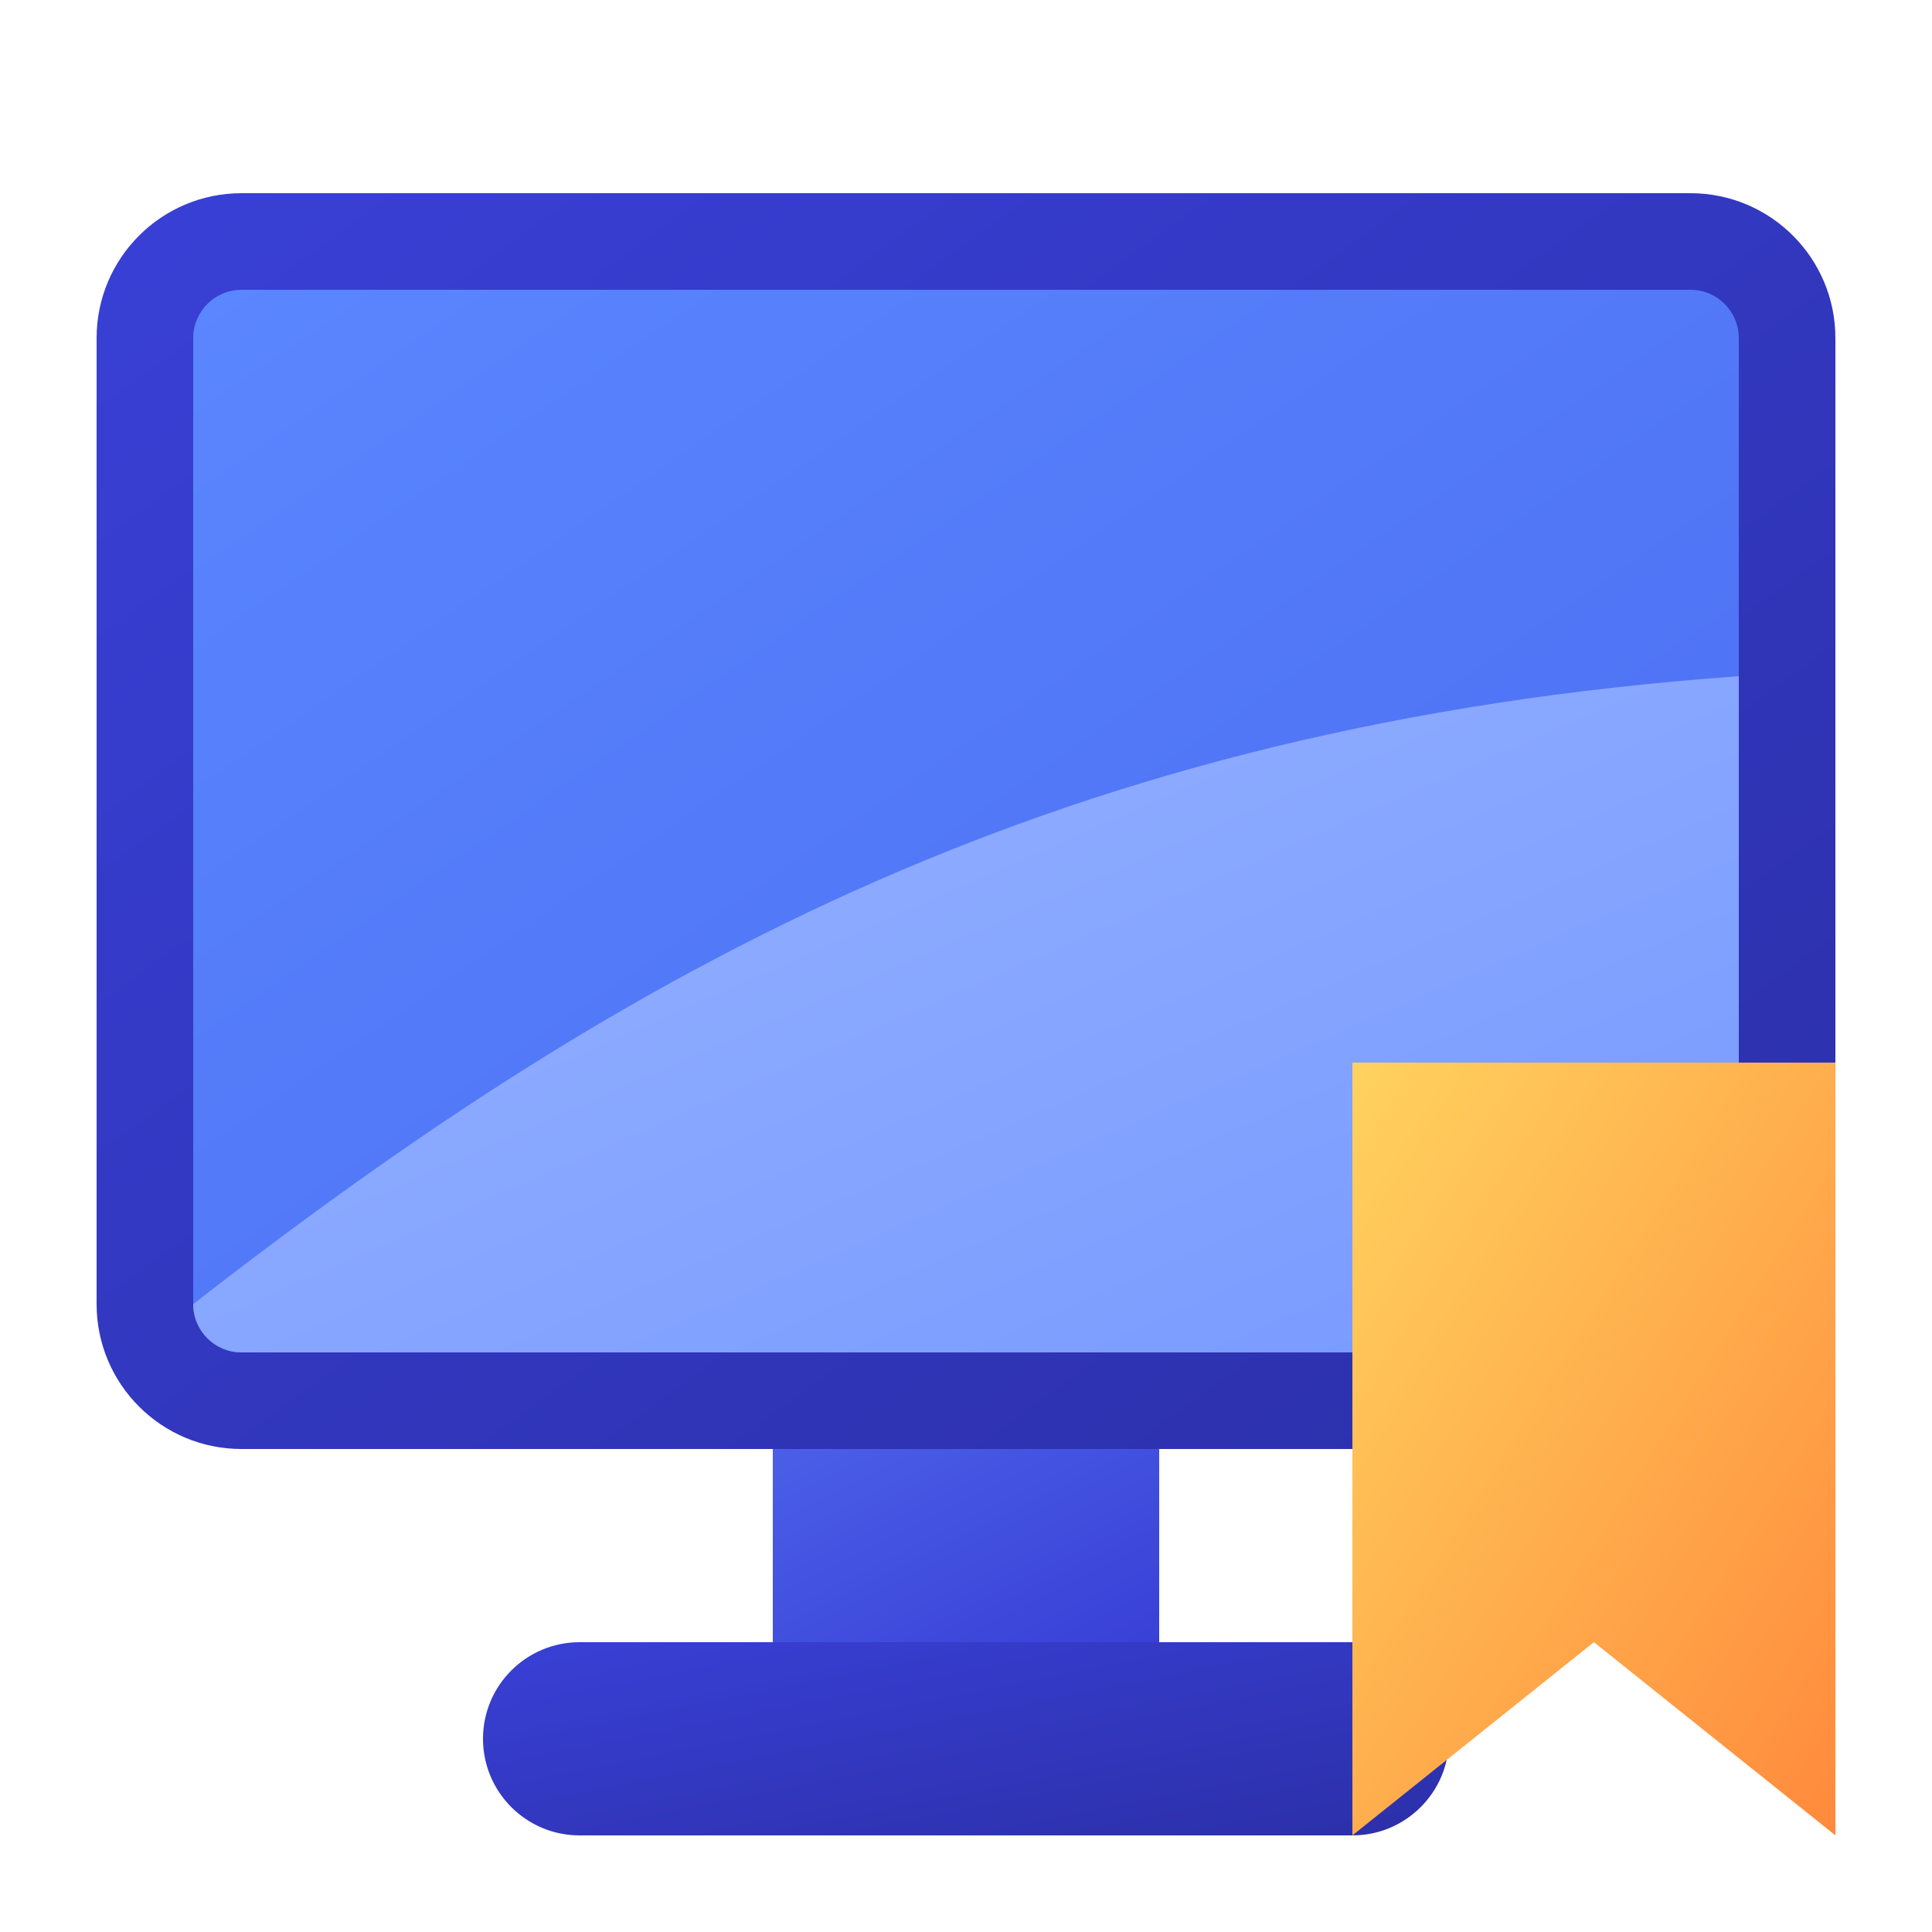
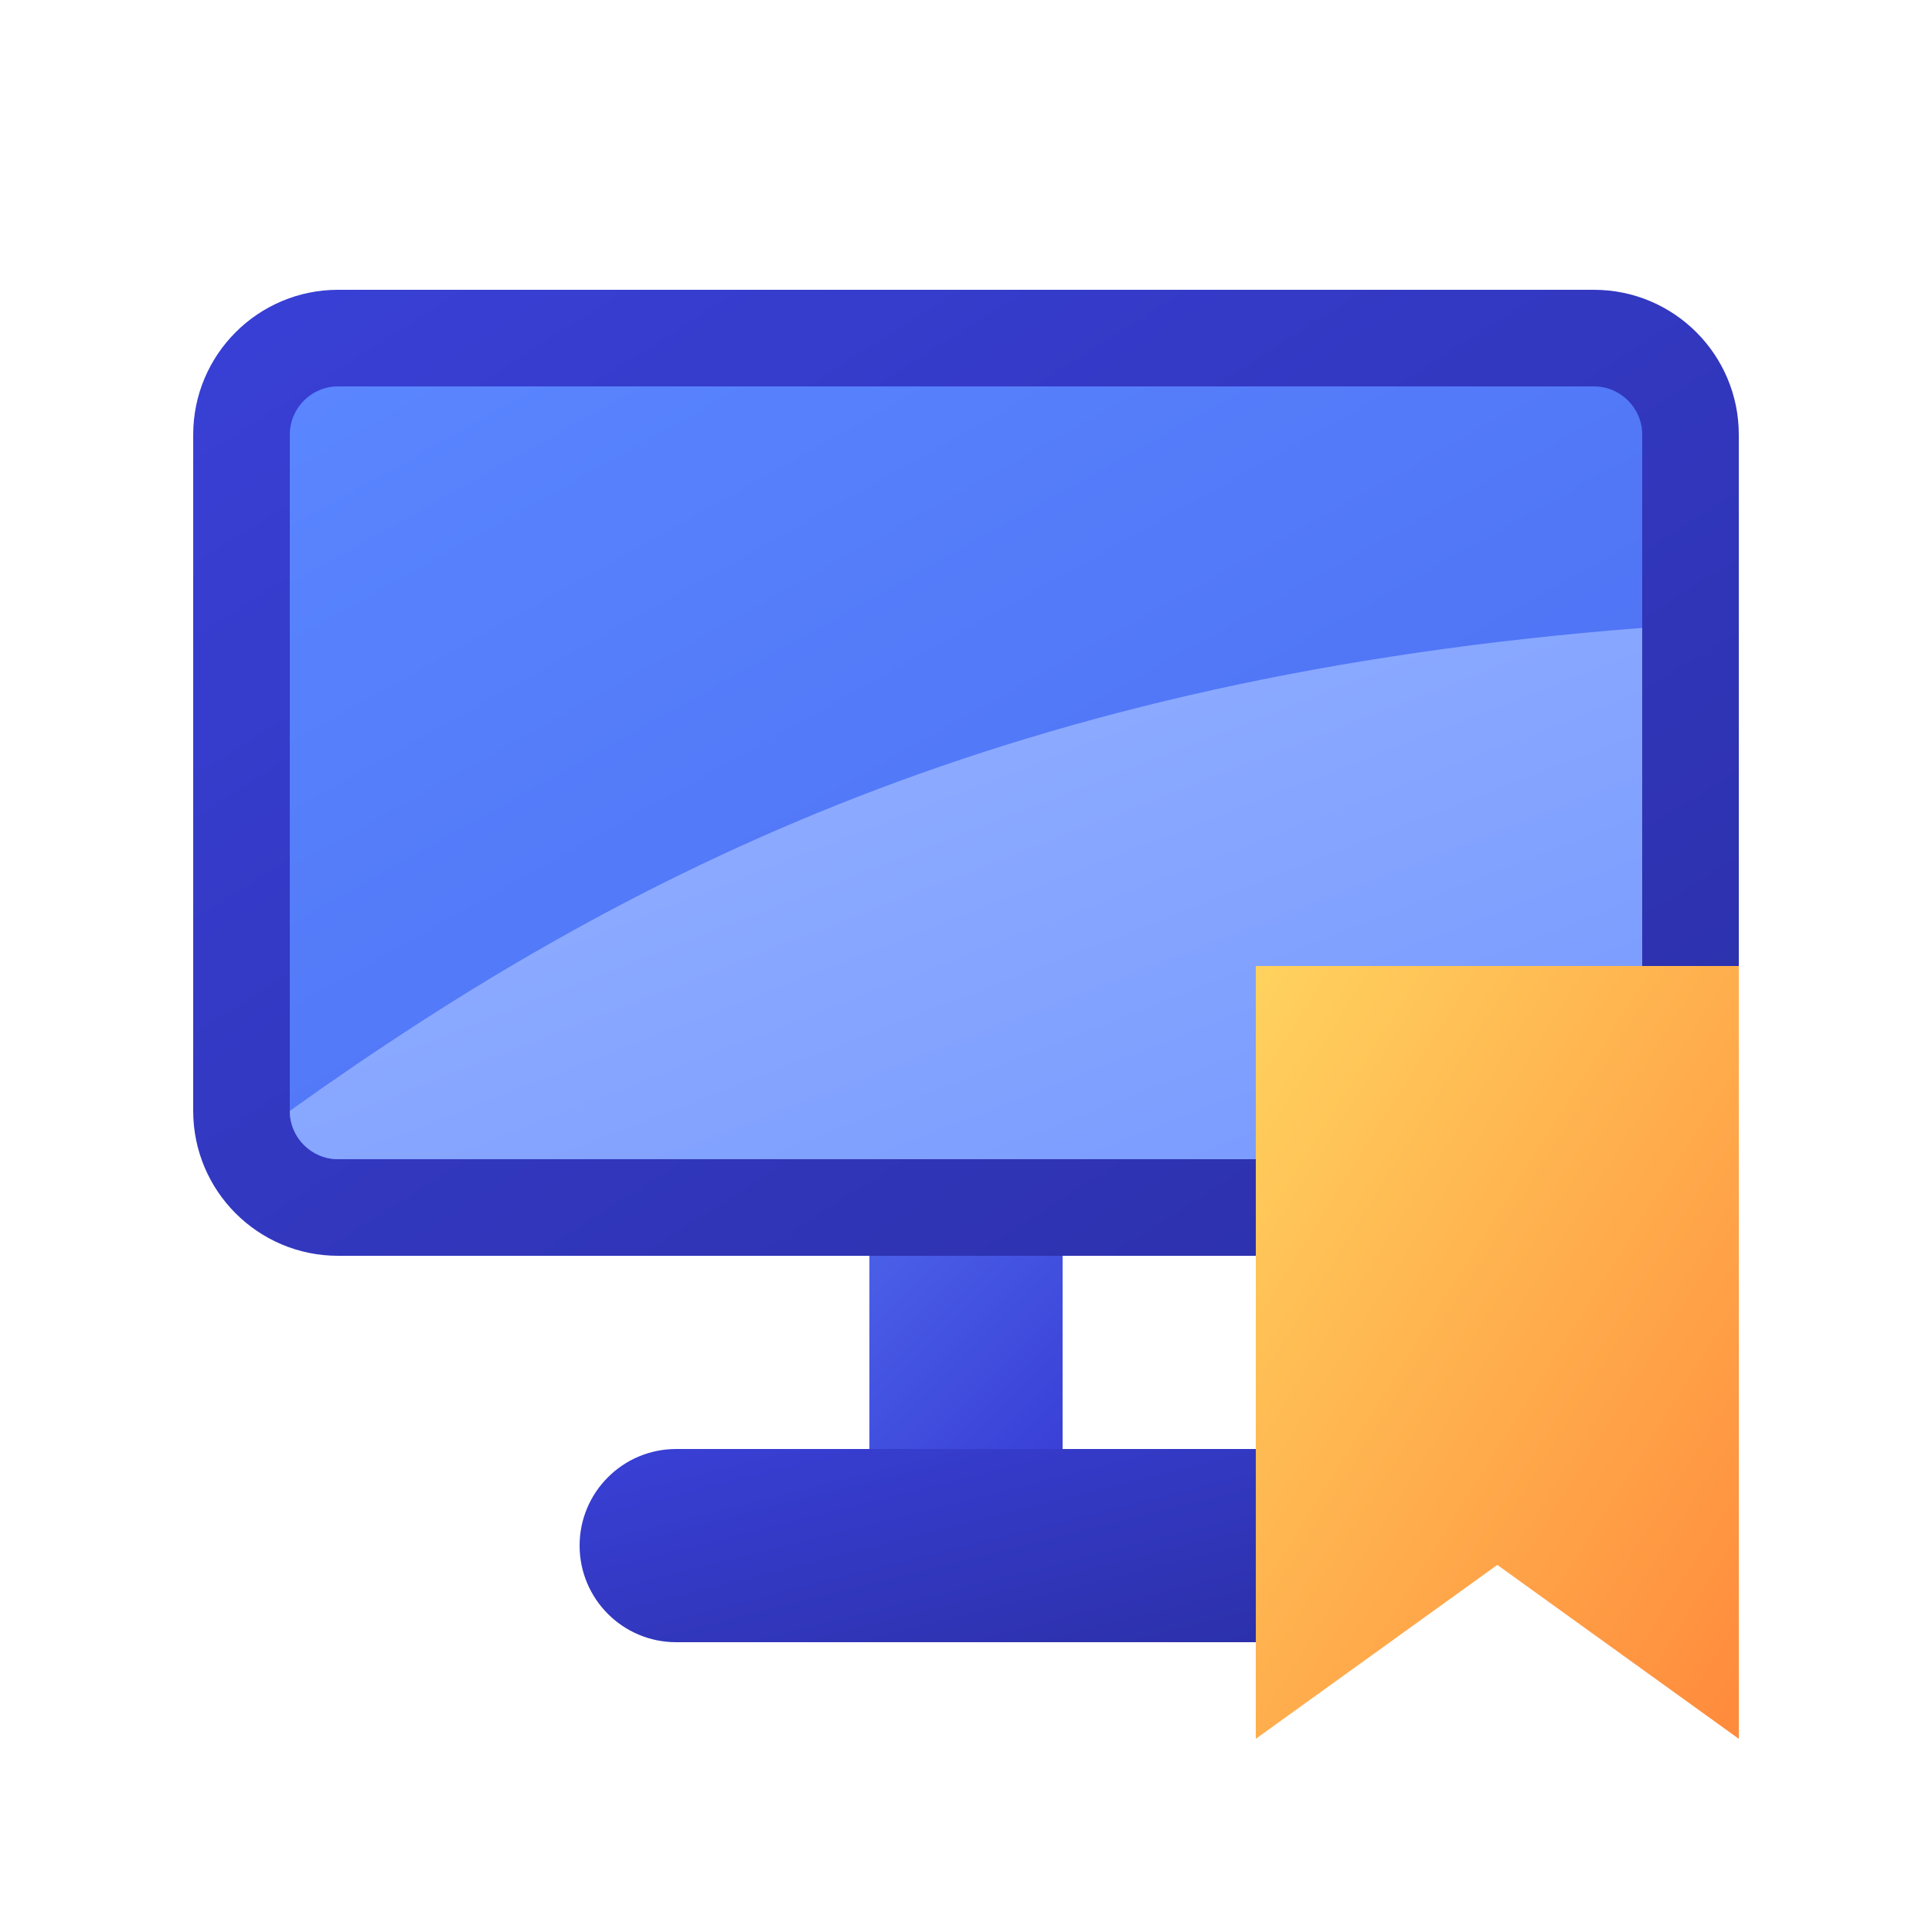
<svg xmlns="http://www.w3.org/2000/svg" width="20" height="20" viewBox="0 0 20 20">
  <defs>
    <linearGradient id="blue-deep" x1="0" y1="0" x2="1" y2="1">
      <stop offset="0" stop-color="#4A5FE8" />
      <stop offset="1" stop-color="#3940D6" />
    </linearGradient>
    <linearGradient id="blue-deepest" x1="0" y1="0" x2="1" y2="1">
      <stop offset="0" stop-color="#3940D6" />
      <stop offset="1" stop-color="#2B2FA8" />
    </linearGradient>
    <linearGradient id="blue-main" x1="0" y1="0" x2="1" y2="1">
      <stop offset="0" stop-color="#5A86FF" />
      <stop offset="1" stop-color="#4A6BF0" />
    </linearGradient>
    <linearGradient id="blue-light" x1="0" y1="0" x2="1" y2="1">
      <stop offset="0" stop-color="#97B3FF" />
      <stop offset="1" stop-color="#7799FF" />
    </linearGradient>
    <linearGradient id="orange" x1="0" y1="0" x2="1" y2="1">
      <stop offset="0" stop-color="#FFD25E" />
      <stop offset="1" stop-color="#FF8A3C" />
    </linearGradient>
  </defs>
-   <rect x="8" y="15" width="4" height="2" rx="0" fill="url(#blue-deep)" />
-   <rect x="5" y="17" width="10" height="2" rx="1" fill="url(#blue-deepest)" />
-   <rect x="1" y="2" width="18" height="13" rx="1.5" fill="url(#blue-deepest)" />
-   <rect x="2" y="3" width="16" height="11" rx="0.5" fill="url(#blue-main)" />
-   <path fill="url(#blue-light)" d="M2 13.5C6.5 10 11 7.5 18 7V13.5A0.5 0.5 0 0 1 17.5 14H2.5A0.5 0.5 0 0 1 2 13.5Z" />
-   <path fill="url(#orange)" d="M14 11H19V19L16.5 17L14 19Z" />
+   <rect x="9" y="13" width="2" height="2" rx="0" fill="url(#blue-deep)" />
+   <rect x="6" y="15" width="8" height="2" rx="1" fill="url(#blue-deepest)" />
+   <rect x="2" y="3" width="16" height="10" rx="1.5" fill="url(#blue-deepest)" />
+   <rect x="3" y="4" width="14" height="8" rx="0.5" fill="url(#blue-main)" />
+   <path fill="url(#blue-light)" d="M3 11.5C6.5 9 10.5 7 17 6.5V11.5A0.5 0.5 0 0 1 16.5 12H3.5A0.5 0.5 0 0 1 3 11.5Z" />
+   <path fill="url(#orange)" d="M13 10H18V18L15.5 16.2L13 18Z" />
</svg>
